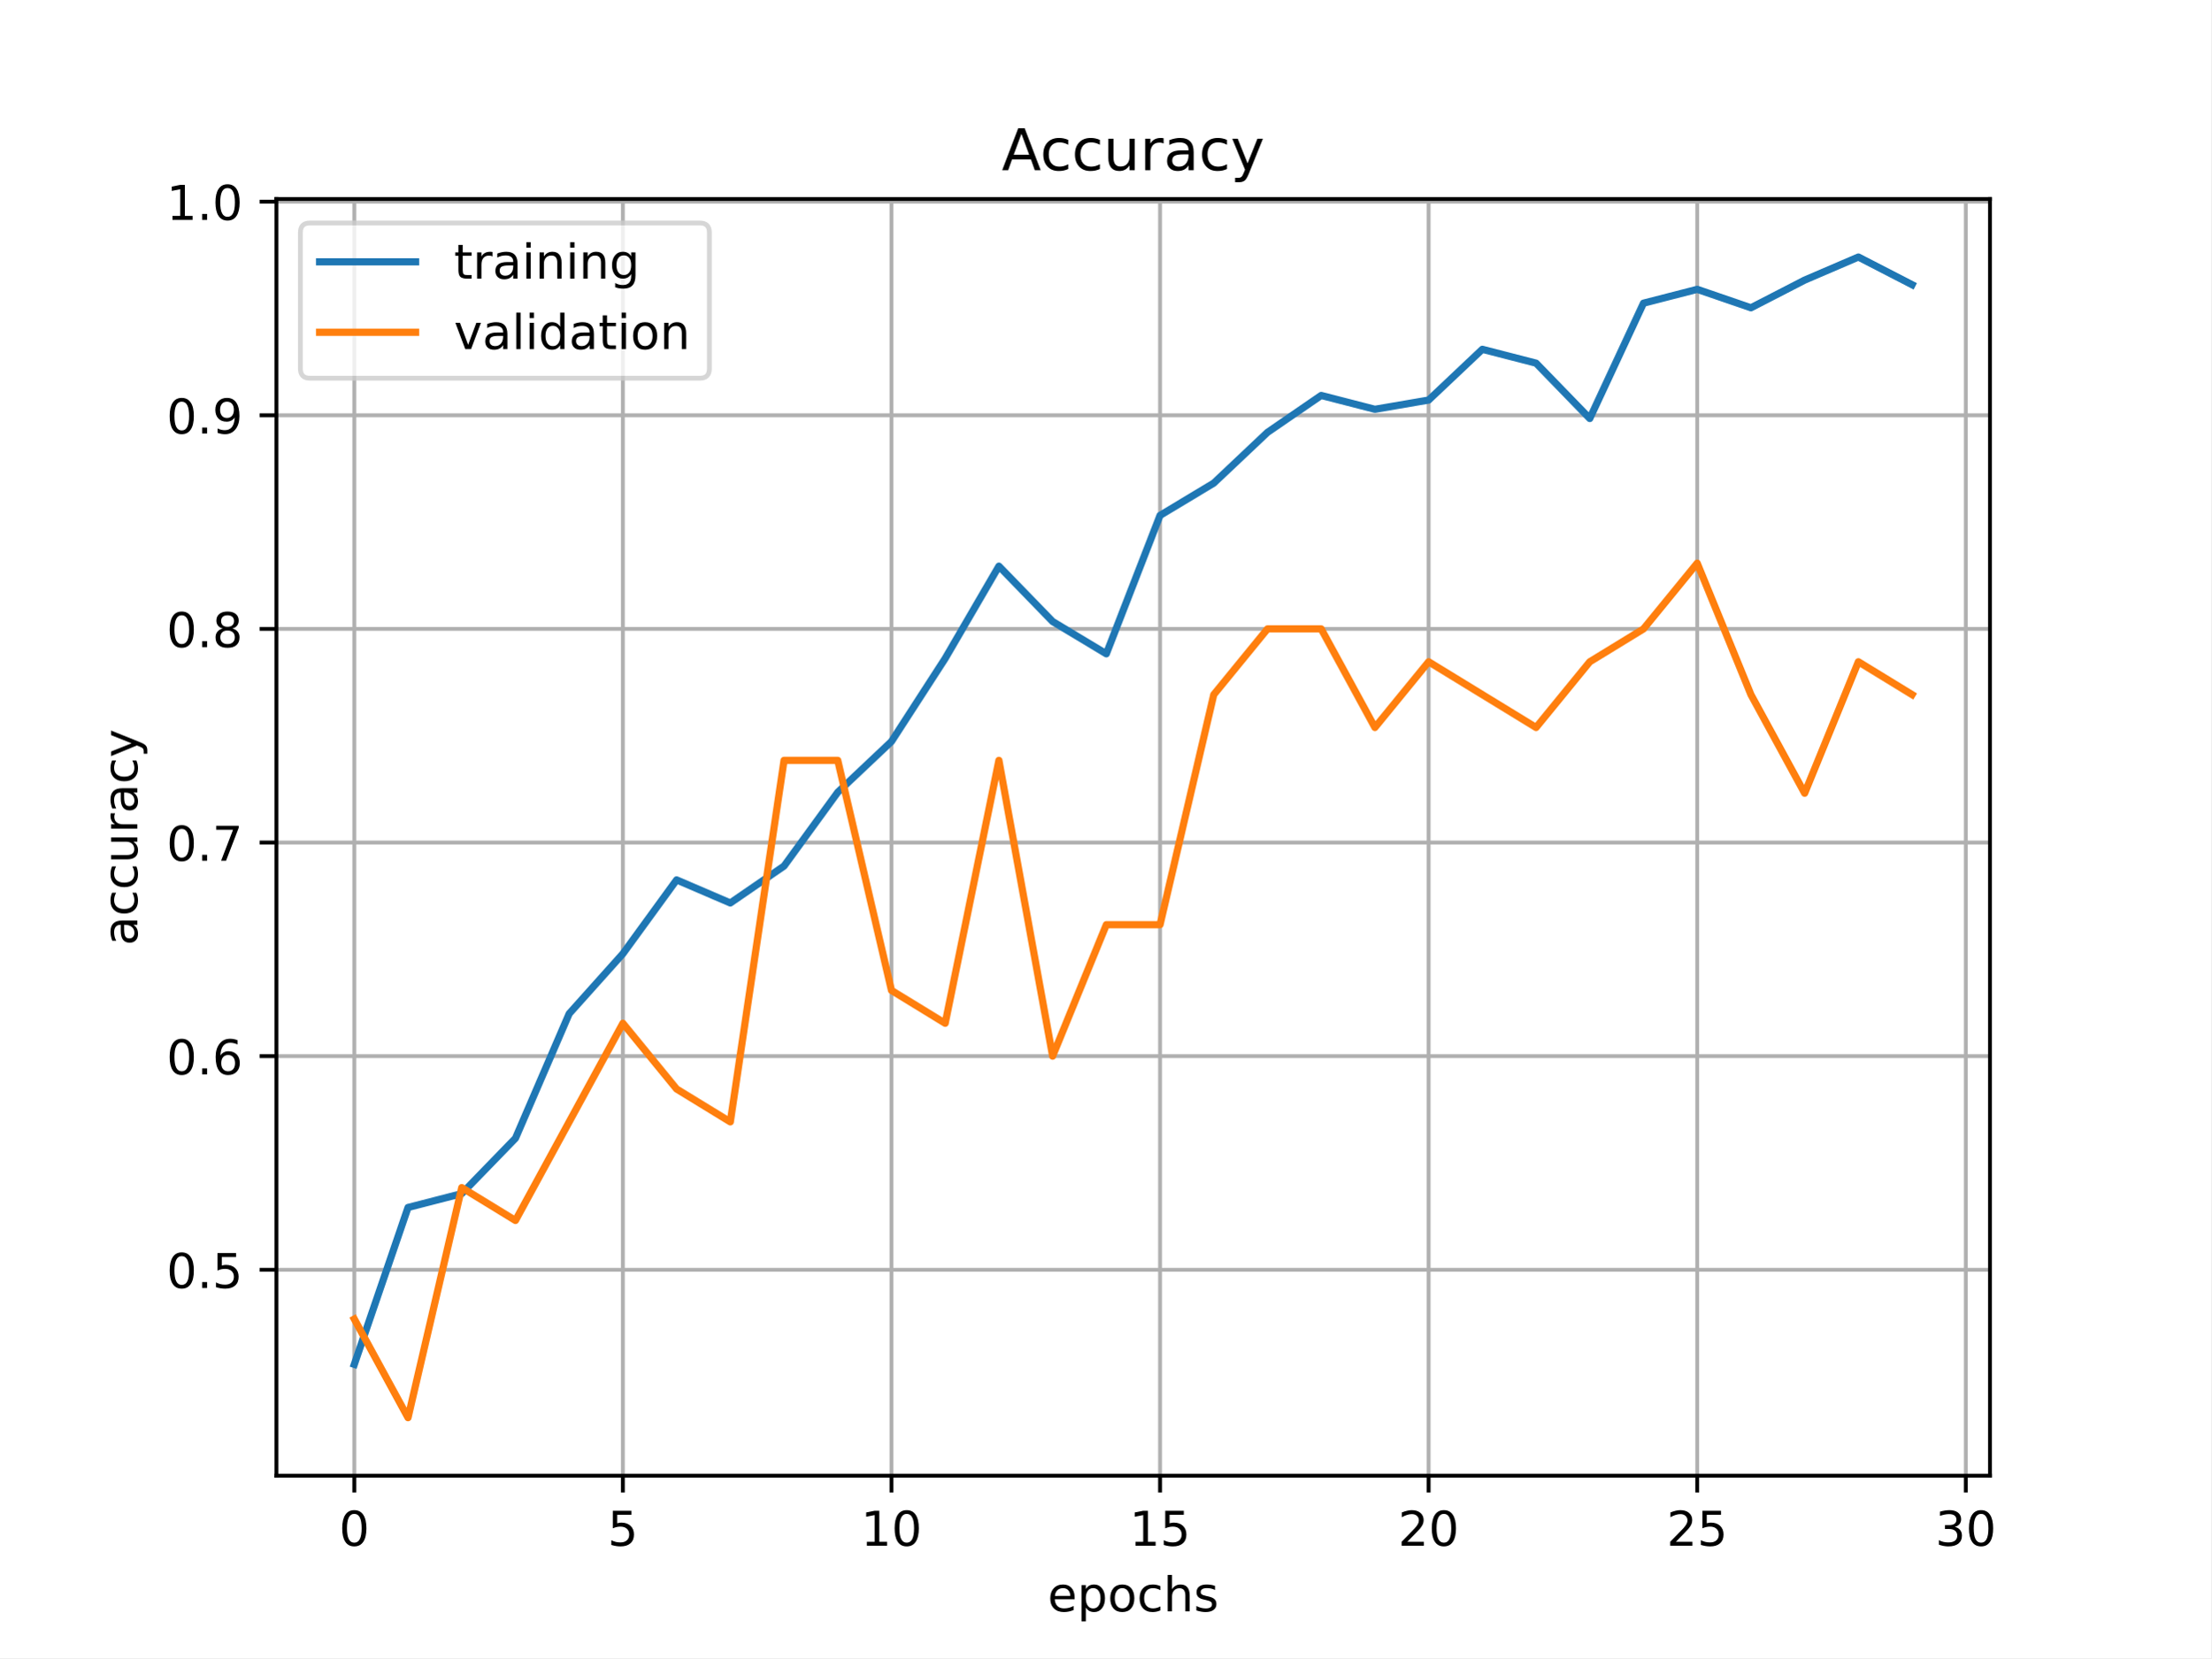
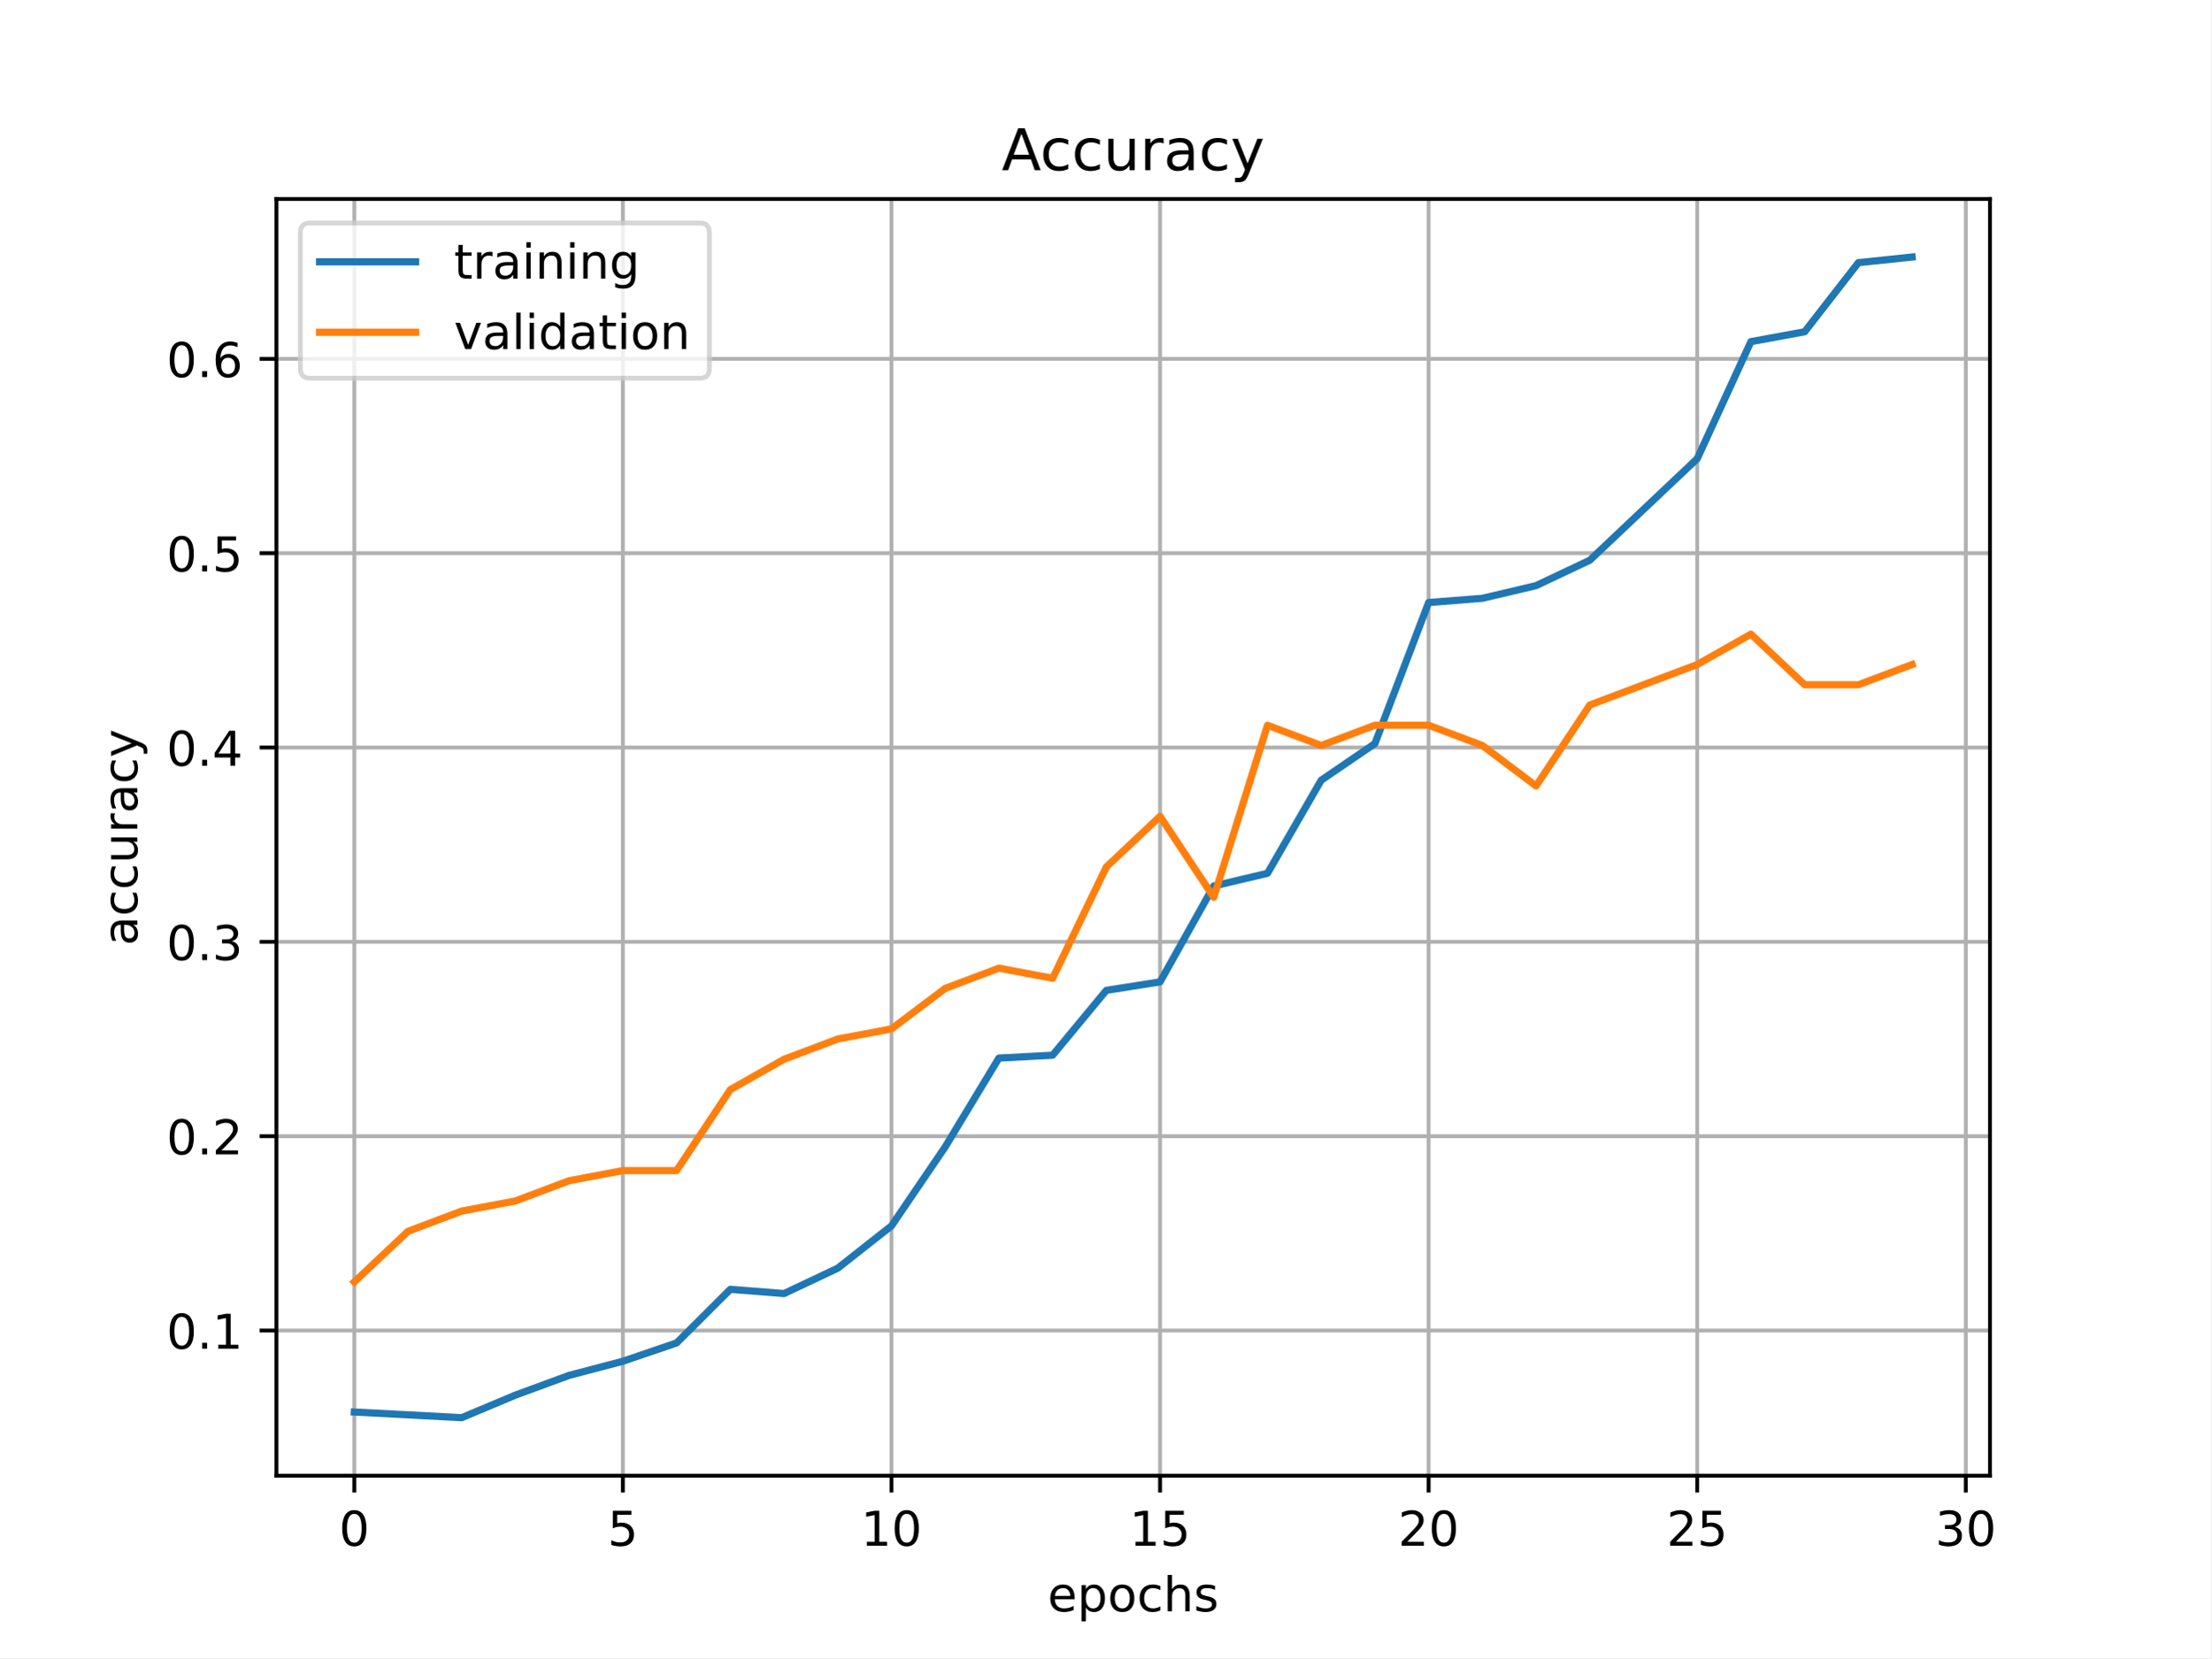
<svg xmlns="http://www.w3.org/2000/svg" xmlns:xlink="http://www.w3.org/1999/xlink" width="460.8pt" height="345.6pt" viewBox="0 0 460.8 345.6" version="1.1">
  <defs>
    <style type="text/css">*{stroke-linejoin: round; stroke-linecap: butt}</style>
  </defs>
  <g id="figure_1">
    <g id="patch_1">
      <path d="M 0 345.6  L 460.8 345.6  L 460.8 0  L 0 0  z " style="fill: #ffffff" />
    </g>
    <g id="axes_1">
      <g id="patch_2">
        <path d="M 57.6 307.584  L 414.72 307.584  L 414.72 41.472  L 57.6 41.472  z " style="fill: #ffffff" />
      </g>
      <g id="matplotlib.axis_1">
        <g id="xtick_1">
          <g id="line2d_1">
-             <path d="M 73.833 307.584  L 73.833 41.472  " clip-path="url(#pd0b5f6634d)" style="fill: none; stroke: #b0b0b0; stroke-width: 0.8; stroke-linecap: square" />
+             <path d="M 73.833 307.584  L 73.833 41.472  " clip-path="url(#p2563552017)" style="fill: none; stroke: #b0b0b0; stroke-width: 0.8; stroke-linecap: square" />
          </g>
          <g id="line2d_2">
            <defs>
-               <path id="m525568cf42" d="M 0 0  L 0 3.5  " style="stroke: #000000; stroke-width: 0.8" />
-             </defs>
-             <g>
-               <use xlink:href="#m525568cf42" x="73.833" y="307.584" style="stroke: #000000; stroke-width: 0.8" />
+               <path id="m8a989e78d5" d="M 0 0  L 0 3.5  " style="stroke: #000000; stroke-width: 0.8" />
+             </defs>
+             <g>
+               <use xlink:href="#m8a989e78d5" x="73.833" y="307.584" style="stroke: #000000; stroke-width: 0.8" />
            </g>
          </g>
          <g id="text_1">
            <g transform="translate(70.65148 322.1824) scale(0.1 -0.1)">
              <defs>
                <path id="DejaVuSans-30" d="M 2034 4250  Q 1547 4250 1301 3770  Q 1056 3291 1056 2328  Q 1056 1369 1301 889  Q 1547 409 2034 409  Q 2525 409 2770 889  Q 3016 1369 3016 2328  Q 3016 3291 2770 3770  Q 2525 4250 2034 4250  z M 2034 4750  Q 2819 4750 3233 4129  Q 3647 3509 3647 2328  Q 3647 1150 3233 529  Q 2819 -91 2034 -91  Q 1250 -91 836 529  Q 422 1150 422 2328  Q 422 3509 836 4129  Q 1250 4750 2034 4750  z " transform="scale(0.015625)" />
              </defs>
              <use xlink:href="#DejaVuSans-30" />
            </g>
          </g>
        </g>
        <g id="xtick_2">
          <g id="line2d_3">
-             <path d="M 129.808 307.584  L 129.808 41.472  " clip-path="url(#pd0b5f6634d)" style="fill: none; stroke: #b0b0b0; stroke-width: 0.8; stroke-linecap: square" />
+             <path d="M 129.808 307.584  L 129.808 41.472  " clip-path="url(#p2563552017)" style="fill: none; stroke: #b0b0b0; stroke-width: 0.8; stroke-linecap: square" />
          </g>
          <g id="line2d_4">
            <g>
-               <use xlink:href="#m525568cf42" x="129.808" y="307.584" style="stroke: #000000; stroke-width: 0.8" />
+               <use xlink:href="#m8a989e78d5" x="129.808" y="307.584" style="stroke: #000000; stroke-width: 0.8" />
            </g>
          </g>
          <g id="text_2">
            <g transform="translate(126.6264 322.1824) scale(0.1 -0.1)">
              <defs>
                <path id="DejaVuSans-35" d="M 691 4666  L 3169 4666  L 3169 4134  L 1269 4134  L 1269 2991  Q 1406 3038 1543 3061  Q 1681 3084 1819 3084  Q 2600 3084 3056 2656  Q 3513 2228 3513 1497  Q 3513 744 3044 326  Q 2575 -91 1722 -91  Q 1428 -91 1123 -41  Q 819 9 494 109  L 494 744  Q 775 591 1075 516  Q 1375 441 1709 441  Q 2250 441 2565 725  Q 2881 1009 2881 1497  Q 2881 1984 2565 2268  Q 2250 2553 1709 2553  Q 1456 2553 1204 2497  Q 953 2441 691 2322  L 691 4666  z " transform="scale(0.015625)" />
              </defs>
              <use xlink:href="#DejaVuSans-35" />
            </g>
          </g>
        </g>
        <g id="xtick_3">
          <g id="line2d_5">
-             <path d="M 185.783 307.584  L 185.783 41.472  " clip-path="url(#pd0b5f6634d)" style="fill: none; stroke: #b0b0b0; stroke-width: 0.8; stroke-linecap: square" />
+             <path d="M 185.783 307.584  L 185.783 41.472  " clip-path="url(#p2563552017)" style="fill: none; stroke: #b0b0b0; stroke-width: 0.8; stroke-linecap: square" />
          </g>
          <g id="line2d_6">
            <g>
-               <use xlink:href="#m525568cf42" x="185.783" y="307.584" style="stroke: #000000; stroke-width: 0.8" />
+               <use xlink:href="#m8a989e78d5" x="185.783" y="307.584" style="stroke: #000000; stroke-width: 0.8" />
            </g>
          </g>
          <g id="text_3">
            <g transform="translate(179.4201 322.1824) scale(0.1 -0.1)">
              <defs>
                <path id="DejaVuSans-31" d="M 794 531  L 1825 531  L 1825 4091  L 703 3866  L 703 4441  L 1819 4666  L 2450 4666  L 2450 531  L 3481 531  L 3481 0  L 794 0  L 794 531  z " transform="scale(0.015625)" />
              </defs>
              <use xlink:href="#DejaVuSans-31" />
              <use xlink:href="#DejaVuSans-30" x="63.623" />
            </g>
          </g>
        </g>
        <g id="xtick_4">
          <g id="line2d_7">
-             <path d="M 241.757 307.584  L 241.757 41.472  " clip-path="url(#pd0b5f6634d)" style="fill: none; stroke: #b0b0b0; stroke-width: 0.8; stroke-linecap: square" />
+             <path d="M 241.757 307.584  L 241.757 41.472  " clip-path="url(#p2563552017)" style="fill: none; stroke: #b0b0b0; stroke-width: 0.8; stroke-linecap: square" />
          </g>
          <g id="line2d_8">
            <g>
-               <use xlink:href="#m525568cf42" x="241.757" y="307.584" style="stroke: #000000; stroke-width: 0.8" />
+               <use xlink:href="#m8a989e78d5" x="241.757" y="307.584" style="stroke: #000000; stroke-width: 0.8" />
            </g>
          </g>
          <g id="text_4">
            <g transform="translate(235.395 322.1824) scale(0.1 -0.1)">
              <use xlink:href="#DejaVuSans-31" />
              <use xlink:href="#DejaVuSans-35" x="63.623" />
            </g>
          </g>
        </g>
        <g id="xtick_5">
          <g id="line2d_9">
-             <path d="M 297.732 307.584  L 297.732 41.472  " clip-path="url(#pd0b5f6634d)" style="fill: none; stroke: #b0b0b0; stroke-width: 0.8; stroke-linecap: square" />
+             <path d="M 297.732 307.584  L 297.732 41.472  " clip-path="url(#p2563552017)" style="fill: none; stroke: #b0b0b0; stroke-width: 0.8; stroke-linecap: square" />
          </g>
          <g id="line2d_10">
            <g>
-               <use xlink:href="#m525568cf42" x="297.732" y="307.584" style="stroke: #000000; stroke-width: 0.8" />
+               <use xlink:href="#m8a989e78d5" x="297.732" y="307.584" style="stroke: #000000; stroke-width: 0.8" />
            </g>
          </g>
          <g id="text_5">
            <g transform="translate(291.3699 322.1824) scale(0.1 -0.1)">
              <defs>
                <path id="DejaVuSans-32" d="M 1228 531  L 3431 531  L 3431 0  L 469 0  L 469 531  Q 828 903 1448 1529  Q 2069 2156 2228 2338  Q 2531 2678 2651 2914  Q 2772 3150 2772 3378  Q 2772 3750 2511 3984  Q 2250 4219 1831 4219  Q 1534 4219 1204 4116  Q 875 4013 500 3803  L 500 4441  Q 881 4594 1212 4672  Q 1544 4750 1819 4750  Q 2544 4750 2975 4387  Q 3406 4025 3406 3419  Q 3406 3131 3298 2873  Q 3191 2616 2906 2266  Q 2828 2175 2409 1742  Q 1991 1309 1228 531  z " transform="scale(0.015625)" />
              </defs>
              <use xlink:href="#DejaVuSans-32" />
              <use xlink:href="#DejaVuSans-30" x="63.623" />
            </g>
          </g>
        </g>
        <g id="xtick_6">
          <g id="line2d_11">
-             <path d="M 353.707 307.584  L 353.707 41.472  " clip-path="url(#pd0b5f6634d)" style="fill: none; stroke: #b0b0b0; stroke-width: 0.8; stroke-linecap: square" />
+             <path d="M 353.707 307.584  L 353.707 41.472  " clip-path="url(#p2563552017)" style="fill: none; stroke: #b0b0b0; stroke-width: 0.8; stroke-linecap: square" />
          </g>
          <g id="line2d_12">
            <g>
-               <use xlink:href="#m525568cf42" x="353.707" y="307.584" style="stroke: #000000; stroke-width: 0.8" />
+               <use xlink:href="#m8a989e78d5" x="353.707" y="307.584" style="stroke: #000000; stroke-width: 0.8" />
            </g>
          </g>
          <g id="text_6">
            <g transform="translate(347.3448 322.1824) scale(0.1 -0.1)">
              <use xlink:href="#DejaVuSans-32" />
              <use xlink:href="#DejaVuSans-35" x="63.623" />
            </g>
          </g>
        </g>
        <g id="xtick_7">
          <g id="line2d_13">
-             <path d="M 409.682 307.584  L 409.682 41.472  " clip-path="url(#pd0b5f6634d)" style="fill: none; stroke: #b0b0b0; stroke-width: 0.8; stroke-linecap: square" />
+             <path d="M 409.682 307.584  L 409.682 41.472  " clip-path="url(#p2563552017)" style="fill: none; stroke: #b0b0b0; stroke-width: 0.8; stroke-linecap: square" />
          </g>
          <g id="line2d_14">
            <g>
-               <use xlink:href="#m525568cf42" x="409.682" y="307.584" style="stroke: #000000; stroke-width: 0.8" />
+               <use xlink:href="#m8a989e78d5" x="409.682" y="307.584" style="stroke: #000000; stroke-width: 0.8" />
            </g>
          </g>
          <g id="text_7">
            <g transform="translate(403.3198 322.1824) scale(0.1 -0.1)">
              <defs>
                <path id="DejaVuSans-33" d="M 2597 2516  Q 3050 2419 3304 2112  Q 3559 1806 3559 1356  Q 3559 666 3084 287  Q 2609 -91 1734 -91  Q 1441 -91 1130 -33  Q 819 25 488 141  L 488 750  Q 750 597 1062 519  Q 1375 441 1716 441  Q 2309 441 2620 675  Q 2931 909 2931 1356  Q 2931 1769 2642 2001  Q 2353 2234 1838 2234  L 1294 2234  L 1294 2753  L 1863 2753  Q 2328 2753 2575 2939  Q 2822 3125 2822 3475  Q 2822 3834 2567 4026  Q 2313 4219 1838 4219  Q 1578 4219 1281 4162  Q 984 4106 628 3988  L 628 4550  Q 988 4650 1302 4700  Q 1616 4750 1894 4750  Q 2613 4750 3031 4423  Q 3450 4097 3450 3541  Q 3450 3153 3228 2886  Q 3006 2619 2597 2516  z " transform="scale(0.015625)" />
              </defs>
              <use xlink:href="#DejaVuSans-33" />
              <use xlink:href="#DejaVuSans-30" x="63.623" />
            </g>
          </g>
        </g>
        <g id="text_8">
          <g transform="translate(218.3272 335.8606) scale(0.1 -0.1)">
            <defs>
              <path id="DejaVuSans-65" d="M 3597 1894  L 3597 1613  L 953 1613  Q 991 1019 1311 708  Q 1631 397 2203 397  Q 2534 397 2845 478  Q 3156 559 3463 722  L 3463 178  Q 3153 47 2828 -22  Q 2503 -91 2169 -91  Q 1331 -91 842 396  Q 353 884 353 1716  Q 353 2575 817 3079  Q 1281 3584 2069 3584  Q 2775 3584 3186 3129  Q 3597 2675 3597 1894  z M 3022 2063  Q 3016 2534 2758 2815  Q 2500 3097 2075 3097  Q 1594 3097 1305 2825  Q 1016 2553 972 2059  L 3022 2063  z " transform="scale(0.015625)" />
              <path id="DejaVuSans-70" d="M 1159 525  L 1159 -1331  L 581 -1331  L 581 3500  L 1159 3500  L 1159 2969  Q 1341 3281 1617 3432  Q 1894 3584 2278 3584  Q 2916 3584 3314 3078  Q 3713 2572 3713 1747  Q 3713 922 3314 415  Q 2916 -91 2278 -91  Q 1894 -91 1617 61  Q 1341 213 1159 525  z M 3116 1747  Q 3116 2381 2855 2742  Q 2594 3103 2138 3103  Q 1681 3103 1420 2742  Q 1159 2381 1159 1747  Q 1159 1113 1420 752  Q 1681 391 2138 391  Q 2594 391 2855 752  Q 3116 1113 3116 1747  z " transform="scale(0.015625)" />
              <path id="DejaVuSans-6f" d="M 1959 3097  Q 1497 3097 1228 2736  Q 959 2375 959 1747  Q 959 1119 1226 758  Q 1494 397 1959 397  Q 2419 397 2687 759  Q 2956 1122 2956 1747  Q 2956 2369 2687 2733  Q 2419 3097 1959 3097  z M 1959 3584  Q 2709 3584 3137 3096  Q 3566 2609 3566 1747  Q 3566 888 3137 398  Q 2709 -91 1959 -91  Q 1206 -91 779 398  Q 353 888 353 1747  Q 353 2609 779 3096  Q 1206 3584 1959 3584  z " transform="scale(0.015625)" />
              <path id="DejaVuSans-63" d="M 3122 3366  L 3122 2828  Q 2878 2963 2633 3030  Q 2388 3097 2138 3097  Q 1578 3097 1268 2742  Q 959 2388 959 1747  Q 959 1106 1268 751  Q 1578 397 2138 397  Q 2388 397 2633 464  Q 2878 531 3122 666  L 3122 134  Q 2881 22 2623 -34  Q 2366 -91 2075 -91  Q 1284 -91 818 406  Q 353 903 353 1747  Q 353 2603 823 3093  Q 1294 3584 2113 3584  Q 2378 3584 2631 3529  Q 2884 3475 3122 3366  z " transform="scale(0.015625)" />
              <path id="DejaVuSans-68" d="M 3513 2113  L 3513 0  L 2938 0  L 2938 2094  Q 2938 2591 2744 2837  Q 2550 3084 2163 3084  Q 1697 3084 1428 2787  Q 1159 2491 1159 1978  L 1159 0  L 581 0  L 581 4863  L 1159 4863  L 1159 2956  Q 1366 3272 1645 3428  Q 1925 3584 2291 3584  Q 2894 3584 3203 3211  Q 3513 2838 3513 2113  z " transform="scale(0.015625)" />
              <path id="DejaVuSans-73" d="M 2834 3397  L 2834 2853  Q 2591 2978 2328 3040  Q 2066 3103 1784 3103  Q 1356 3103 1142 2972  Q 928 2841 928 2578  Q 928 2378 1081 2264  Q 1234 2150 1697 2047  L 1894 2003  Q 2506 1872 2764 1633  Q 3022 1394 3022 966  Q 3022 478 2636 193  Q 2250 -91 1575 -91  Q 1294 -91 989 -36  Q 684 19 347 128  L 347 722  Q 666 556 975 473  Q 1284 391 1588 391  Q 1994 391 2212 530  Q 2431 669 2431 922  Q 2431 1156 2273 1281  Q 2116 1406 1581 1522  L 1381 1569  Q 847 1681 609 1914  Q 372 2147 372 2553  Q 372 3047 722 3315  Q 1072 3584 1716 3584  Q 2034 3584 2315 3537  Q 2597 3491 2834 3397  z " transform="scale(0.015625)" />
            </defs>
            <use xlink:href="#DejaVuSans-65" />
            <use xlink:href="#DejaVuSans-70" x="61.523" />
            <use xlink:href="#DejaVuSans-6f" x="125" />
            <use xlink:href="#DejaVuSans-63" x="186.182" />
            <use xlink:href="#DejaVuSans-68" x="241.162" />
            <use xlink:href="#DejaVuSans-73" x="304.541" />
          </g>
        </g>
      </g>
      <g id="matplotlib.axis_2">
        <g id="ytick_1">
          <g id="line2d_15">
-             <path d="M 57.6 264.662  L 414.72 264.662  " clip-path="url(#pd0b5f6634d)" style="fill: none; stroke: #b0b0b0; stroke-width: 0.8; stroke-linecap: square" />
+             <path d="M 57.6 277.322  L 414.72 277.322  " clip-path="url(#p2563552017)" style="fill: none; stroke: #b0b0b0; stroke-width: 0.8; stroke-linecap: square" />
          </g>
          <g id="line2d_16">
            <defs>
-               <path id="m977769103f" d="M 0 0  L -3.5 0  " style="stroke: #000000; stroke-width: 0.8" />
-             </defs>
-             <g>
-               <use xlink:href="#m977769103f" x="57.6" y="264.662" style="stroke: #000000; stroke-width: 0.8" />
+               <path id="m96f96cb4b4" d="M 0 0  L -3.5 0  " style="stroke: #000000; stroke-width: 0.8" />
+             </defs>
+             <g>
+               <use xlink:href="#m96f96cb4b4" x="57.6" y="277.322" style="stroke: #000000; stroke-width: 0.8" />
            </g>
          </g>
          <g id="text_9">
-             <g transform="translate(34.69687 268.461) scale(0.1 -0.1)">
+             <g transform="translate(34.69687 281.1212) scale(0.1 -0.1)">
              <defs>
                <path id="DejaVuSans-2e" d="M 684 794  L 1344 794  L 1344 0  L 684 0  L 684 794  z " transform="scale(0.015625)" />
              </defs>
              <use xlink:href="#DejaVuSans-30" />
              <use xlink:href="#DejaVuSans-2e" x="63.623" />
-               <use xlink:href="#DejaVuSans-35" x="95.41" />
+               <use xlink:href="#DejaVuSans-31" x="95.41" />
            </g>
          </g>
        </g>
        <g id="ytick_2">
          <g id="line2d_17">
-             <path d="M 57.6 220.135  L 414.72 220.135  " clip-path="url(#pd0b5f6634d)" style="fill: none; stroke: #b0b0b0; stroke-width: 0.8; stroke-linecap: square" />
+             <path d="M 57.6 236.816  L 414.72 236.816  " clip-path="url(#p2563552017)" style="fill: none; stroke: #b0b0b0; stroke-width: 0.8; stroke-linecap: square" />
          </g>
          <g id="line2d_18">
            <g>
-               <use xlink:href="#m977769103f" x="57.6" y="220.135" style="stroke: #000000; stroke-width: 0.8" />
+               <use xlink:href="#m96f96cb4b4" x="57.6" y="236.816" style="stroke: #000000; stroke-width: 0.8" />
            </g>
          </g>
          <g id="text_10">
-             <g transform="translate(34.69687 223.9341) scale(0.1 -0.1)">
-               <defs>
-                 <path id="DejaVuSans-36" d="M 2113 2584  Q 1688 2584 1439 2293  Q 1191 2003 1191 1497  Q 1191 994 1439 701  Q 1688 409 2113 409  Q 2538 409 2786 701  Q 3034 994 3034 1497  Q 3034 2003 2786 2293  Q 2538 2584 2113 2584  z M 3366 4563  L 3366 3988  Q 3128 4100 2886 4159  Q 2644 4219 2406 4219  Q 1781 4219 1451 3797  Q 1122 3375 1075 2522  Q 1259 2794 1537 2939  Q 1816 3084 2150 3084  Q 2853 3084 3261 2657  Q 3669 2231 3669 1497  Q 3669 778 3244 343  Q 2819 -91 2113 -91  Q 1303 -91 875 529  Q 447 1150 447 2328  Q 447 3434 972 4092  Q 1497 4750 2381 4750  Q 2619 4750 2861 4703  Q 3103 4656 3366 4563  z " transform="scale(0.015625)" />
-               </defs>
-               <use xlink:href="#DejaVuSans-30" />
-               <use xlink:href="#DejaVuSans-2e" x="63.623" />
-               <use xlink:href="#DejaVuSans-36" x="95.41" />
+             <g transform="translate(34.69687 240.615) scale(0.1 -0.1)">
+               <use xlink:href="#DejaVuSans-30" />
+               <use xlink:href="#DejaVuSans-2e" x="63.623" />
+               <use xlink:href="#DejaVuSans-32" x="95.41" />
            </g>
          </g>
        </g>
        <g id="ytick_3">
          <g id="line2d_19">
-             <path d="M 57.6 175.608  L 414.72 175.608  " clip-path="url(#pd0b5f6634d)" style="fill: none; stroke: #b0b0b0; stroke-width: 0.8; stroke-linecap: square" />
+             <path d="M 57.6 196.31  L 414.72 196.31  " clip-path="url(#p2563552017)" style="fill: none; stroke: #b0b0b0; stroke-width: 0.8; stroke-linecap: square" />
          </g>
          <g id="line2d_20">
            <g>
-               <use xlink:href="#m977769103f" x="57.6" y="175.608" style="stroke: #000000; stroke-width: 0.8" />
+               <use xlink:href="#m96f96cb4b4" x="57.6" y="196.31" style="stroke: #000000; stroke-width: 0.8" />
            </g>
          </g>
          <g id="text_11">
-             <g transform="translate(34.69687 179.4073) scale(0.1 -0.1)">
-               <defs>
-                 <path id="DejaVuSans-37" d="M 525 4666  L 3525 4666  L 3525 4397  L 1831 0  L 1172 0  L 2766 4134  L 525 4134  L 525 4666  z " transform="scale(0.015625)" />
-               </defs>
-               <use xlink:href="#DejaVuSans-30" />
-               <use xlink:href="#DejaVuSans-2e" x="63.623" />
-               <use xlink:href="#DejaVuSans-37" x="95.41" />
+             <g transform="translate(34.69687 200.1088) scale(0.1 -0.1)">
+               <use xlink:href="#DejaVuSans-30" />
+               <use xlink:href="#DejaVuSans-2e" x="63.623" />
+               <use xlink:href="#DejaVuSans-33" x="95.41" />
            </g>
          </g>
        </g>
        <g id="ytick_4">
          <g id="line2d_21">
-             <path d="M 57.6 131.081  L 414.72 131.081  " clip-path="url(#pd0b5f6634d)" style="fill: none; stroke: #b0b0b0; stroke-width: 0.8; stroke-linecap: square" />
+             <path d="M 57.6 155.803  L 414.72 155.803  " clip-path="url(#p2563552017)" style="fill: none; stroke: #b0b0b0; stroke-width: 0.8; stroke-linecap: square" />
          </g>
          <g id="line2d_22">
            <g>
-               <use xlink:href="#m977769103f" x="57.6" y="131.081" style="stroke: #000000; stroke-width: 0.8" />
+               <use xlink:href="#m96f96cb4b4" x="57.6" y="155.803" style="stroke: #000000; stroke-width: 0.8" />
            </g>
          </g>
          <g id="text_12">
-             <g transform="translate(34.69687 134.8804) scale(0.1 -0.1)">
-               <defs>
-                 <path id="DejaVuSans-38" d="M 2034 2216  Q 1584 2216 1326 1975  Q 1069 1734 1069 1313  Q 1069 891 1326 650  Q 1584 409 2034 409  Q 2484 409 2743 651  Q 3003 894 3003 1313  Q 3003 1734 2745 1975  Q 2488 2216 2034 2216  z M 1403 2484  Q 997 2584 770 2862  Q 544 3141 544 3541  Q 544 4100 942 4425  Q 1341 4750 2034 4750  Q 2731 4750 3128 4425  Q 3525 4100 3525 3541  Q 3525 3141 3298 2862  Q 3072 2584 2669 2484  Q 3125 2378 3379 2068  Q 3634 1759 3634 1313  Q 3634 634 3220 271  Q 2806 -91 2034 -91  Q 1263 -91 848 271  Q 434 634 434 1313  Q 434 1759 690 2068  Q 947 2378 1403 2484  z M 1172 3481  Q 1172 3119 1398 2916  Q 1625 2713 2034 2713  Q 2441 2713 2670 2916  Q 2900 3119 2900 3481  Q 2900 3844 2670 4047  Q 2441 4250 2034 4250  Q 1625 4250 1398 4047  Q 1172 3844 1172 3481  z " transform="scale(0.015625)" />
-               </defs>
-               <use xlink:href="#DejaVuSans-30" />
-               <use xlink:href="#DejaVuSans-2e" x="63.623" />
-               <use xlink:href="#DejaVuSans-38" x="95.41" />
+             <g transform="translate(34.69687 159.6027) scale(0.1 -0.1)">
+               <defs>
+                 <path id="DejaVuSans-34" d="M 2419 4116  L 825 1625  L 2419 1625  L 2419 4116  z M 2253 4666  L 3047 4666  L 3047 1625  L 3713 1625  L 3713 1100  L 3047 1100  L 3047 0  L 2419 0  L 2419 1100  L 313 1100  L 313 1709  L 2253 4666  z " transform="scale(0.015625)" />
+               </defs>
+               <use xlink:href="#DejaVuSans-30" />
+               <use xlink:href="#DejaVuSans-2e" x="63.623" />
+               <use xlink:href="#DejaVuSans-34" x="95.41" />
            </g>
          </g>
        </g>
        <g id="ytick_5">
          <g id="line2d_23">
-             <path d="M 57.6 86.554  L 414.72 86.554  " clip-path="url(#pd0b5f6634d)" style="fill: none; stroke: #b0b0b0; stroke-width: 0.8; stroke-linecap: square" />
+             <path d="M 57.6 115.297  L 414.72 115.297  " clip-path="url(#p2563552017)" style="fill: none; stroke: #b0b0b0; stroke-width: 0.8; stroke-linecap: square" />
          </g>
          <g id="line2d_24">
            <g>
-               <use xlink:href="#m977769103f" x="57.6" y="86.554" style="stroke: #000000; stroke-width: 0.8" />
+               <use xlink:href="#m96f96cb4b4" x="57.6" y="115.297" style="stroke: #000000; stroke-width: 0.8" />
            </g>
          </g>
          <g id="text_13">
-             <g transform="translate(34.69687 90.35361) scale(0.1 -0.1)">
-               <defs>
-                 <path id="DejaVuSans-39" d="M 703 97  L 703 672  Q 941 559 1184 500  Q 1428 441 1663 441  Q 2288 441 2617 861  Q 2947 1281 2994 2138  Q 2813 1869 2534 1725  Q 2256 1581 1919 1581  Q 1219 1581 811 2004  Q 403 2428 403 3163  Q 403 3881 828 4315  Q 1253 4750 1959 4750  Q 2769 4750 3195 4129  Q 3622 3509 3622 2328  Q 3622 1225 3098 567  Q 2575 -91 1691 -91  Q 1453 -91 1209 -44  Q 966 3 703 97  z M 1959 2075  Q 2384 2075 2632 2365  Q 2881 2656 2881 3163  Q 2881 3666 2632 3958  Q 2384 4250 1959 4250  Q 1534 4250 1286 3958  Q 1038 3666 1038 3163  Q 1038 2656 1286 2365  Q 1534 2075 1959 2075  z " transform="scale(0.015625)" />
-               </defs>
-               <use xlink:href="#DejaVuSans-30" />
-               <use xlink:href="#DejaVuSans-2e" x="63.623" />
-               <use xlink:href="#DejaVuSans-39" x="95.41" />
+             <g transform="translate(34.69687 119.0965) scale(0.1 -0.1)">
+               <use xlink:href="#DejaVuSans-30" />
+               <use xlink:href="#DejaVuSans-2e" x="63.623" />
+               <use xlink:href="#DejaVuSans-35" x="95.41" />
            </g>
          </g>
        </g>
        <g id="ytick_6">
          <g id="line2d_25">
-             <path d="M 57.6 42.028  L 414.72 42.028  " clip-path="url(#pd0b5f6634d)" style="fill: none; stroke: #b0b0b0; stroke-width: 0.8; stroke-linecap: square" />
+             <path d="M 57.6 74.791  L 414.72 74.791  " clip-path="url(#p2563552017)" style="fill: none; stroke: #b0b0b0; stroke-width: 0.8; stroke-linecap: square" />
          </g>
          <g id="line2d_26">
            <g>
-               <use xlink:href="#m977769103f" x="57.6" y="42.028" style="stroke: #000000; stroke-width: 0.8" />
+               <use xlink:href="#m96f96cb4b4" x="57.6" y="74.791" style="stroke: #000000; stroke-width: 0.8" />
            </g>
          </g>
          <g id="text_14">
-             <g transform="translate(34.69687 45.82678) scale(0.1 -0.1)">
-               <use xlink:href="#DejaVuSans-31" />
-               <use xlink:href="#DejaVuSans-2e" x="63.623" />
-               <use xlink:href="#DejaVuSans-30" x="95.41" />
+             <g transform="translate(34.69687 78.59033) scale(0.1 -0.1)">
+               <defs>
+                 <path id="DejaVuSans-36" d="M 2113 2584  Q 1688 2584 1439 2293  Q 1191 2003 1191 1497  Q 1191 994 1439 701  Q 1688 409 2113 409  Q 2538 409 2786 701  Q 3034 994 3034 1497  Q 3034 2003 2786 2293  Q 2538 2584 2113 2584  z M 3366 4563  L 3366 3988  Q 3128 4100 2886 4159  Q 2644 4219 2406 4219  Q 1781 4219 1451 3797  Q 1122 3375 1075 2522  Q 1259 2794 1537 2939  Q 1816 3084 2150 3084  Q 2853 3084 3261 2657  Q 3669 2231 3669 1497  Q 3669 778 3244 343  Q 2819 -91 2113 -91  Q 1303 -91 875 529  Q 447 1150 447 2328  Q 447 3434 972 4092  Q 1497 4750 2381 4750  Q 2619 4750 2861 4703  Q 3103 4656 3366 4563  z " transform="scale(0.015625)" />
+               </defs>
+               <use xlink:href="#DejaVuSans-30" />
+               <use xlink:href="#DejaVuSans-2e" x="63.623" />
+               <use xlink:href="#DejaVuSans-36" x="95.41" />
            </g>
          </g>
        </g>
        <g id="text_15">
          <g transform="translate(28.61719 197.0874) rotate(-90) scale(0.1 -0.1)">
            <defs>
              <path id="DejaVuSans-61" d="M 2194 1759  Q 1497 1759 1228 1600  Q 959 1441 959 1056  Q 959 750 1161 570  Q 1363 391 1709 391  Q 2188 391 2477 730  Q 2766 1069 2766 1631  L 2766 1759  L 2194 1759  z M 3341 1997  L 3341 0  L 2766 0  L 2766 531  Q 2569 213 2275 61  Q 1981 -91 1556 -91  Q 1019 -91 701 211  Q 384 513 384 1019  Q 384 1609 779 1909  Q 1175 2209 1959 2209  L 2766 2209  L 2766 2266  Q 2766 2663 2505 2880  Q 2244 3097 1772 3097  Q 1472 3097 1187 3025  Q 903 2953 641 2809  L 641 3341  Q 956 3463 1253 3523  Q 1550 3584 1831 3584  Q 2591 3584 2966 3190  Q 3341 2797 3341 1997  z " transform="scale(0.015625)" />
              <path id="DejaVuSans-75" d="M 544 1381  L 544 3500  L 1119 3500  L 1119 1403  Q 1119 906 1312 657  Q 1506 409 1894 409  Q 2359 409 2629 706  Q 2900 1003 2900 1516  L 2900 3500  L 3475 3500  L 3475 0  L 2900 0  L 2900 538  Q 2691 219 2414 64  Q 2138 -91 1772 -91  Q 1169 -91 856 284  Q 544 659 544 1381  z M 1991 3584  L 1991 3584  z " transform="scale(0.015625)" />
              <path id="DejaVuSans-72" d="M 2631 2963  Q 2534 3019 2420 3045  Q 2306 3072 2169 3072  Q 1681 3072 1420 2755  Q 1159 2438 1159 1844  L 1159 0  L 581 0  L 581 3500  L 1159 3500  L 1159 2956  Q 1341 3275 1631 3429  Q 1922 3584 2338 3584  Q 2397 3584 2469 3576  Q 2541 3569 2628 3553  L 2631 2963  z " transform="scale(0.015625)" />
              <path id="DejaVuSans-79" d="M 2059 -325  Q 1816 -950 1584 -1140  Q 1353 -1331 966 -1331  L 506 -1331  L 506 -850  L 844 -850  Q 1081 -850 1212 -737  Q 1344 -625 1503 -206  L 1606 56  L 191 3500  L 800 3500  L 1894 763  L 2988 3500  L 3597 3500  L 2059 -325  z " transform="scale(0.015625)" />
            </defs>
            <use xlink:href="#DejaVuSans-61" />
            <use xlink:href="#DejaVuSans-63" x="61.279" />
            <use xlink:href="#DejaVuSans-63" x="116.26" />
            <use xlink:href="#DejaVuSans-75" x="171.24" />
            <use xlink:href="#DejaVuSans-72" x="234.619" />
            <use xlink:href="#DejaVuSans-61" x="275.732" />
            <use xlink:href="#DejaVuSans-63" x="337.012" />
            <use xlink:href="#DejaVuSans-79" x="391.992" />
          </g>
        </g>
      </g>
      <g id="line2d_27">
-         <path d="M 73.833 284.377  L 85.028 251.679  L 96.223 248.794  L 107.418 237.253  L 118.613 211.287  L 129.808 198.785  L 141.003 183.398  L 152.198 188.206  L 163.393 180.513  L 174.588 165.126  L 185.783 154.547  L 196.978 137.236  L 208.173 118.002  L 219.368 129.543  L 230.563 136.274  L 241.757 107.423  L 252.952 100.691  L 264.147 90.113  L 275.342 82.419  L 286.537 85.304  L 297.732 83.381  L 308.927 72.802  L 320.122 75.687  L 331.317 87.228  L 342.512 63.185  L 353.707 60.3  L 364.902 64.147  L 376.097 58.377  L 387.292 53.568  L 398.487 59.338  " clip-path="url(#pd0b5f6634d)" style="fill: none; stroke: #1f77b4; stroke-width: 1.5; stroke-linecap: square" />
+         <path d="M 73.833 294.312  L 85.028 294.9  L 96.223 295.488  L 107.418 290.785  L 118.613 286.67  L 129.808 283.73  L 141.003 279.909  L 152.198 268.739  L 163.393 269.62  L 174.588 264.329  L 185.783 255.511  L 196.978 239.05  L 208.173 220.531  L 219.368 219.943  L 230.563 206.421  L 241.757 204.658  L 252.952 184.669  L 264.147 182.024  L 275.342 162.623  L 286.537 154.98  L 297.732 125.585  L 308.927 124.704  L 320.122 122.058  L 331.317 116.767  L 342.512 106.185  L 353.707 95.603  L 364.902 71.205  L 376.097 69.147  L 387.292 54.744  L 398.487 53.568  " clip-path="url(#p2563552017)" style="fill: none; stroke: #1f77b4; stroke-width: 1.5; stroke-linecap: square" />
      </g>
      <g id="line2d_28">
-         <path d="M 73.833 274.937  L 85.028 295.488  L 96.223 247.536  L 107.418 254.386  L 118.613 233.835  L 129.808 213.285  L 141.003 226.985  L 152.198 233.835  L 163.393 158.482  L 174.588 158.482  L 185.783 206.434  L 196.978 213.285  L 208.173 158.482  L 219.368 220.135  L 230.563 192.734  L 241.757 192.734  L 252.952 144.782  L 264.147 131.081  L 275.342 131.081  L 286.537 151.632  L 297.732 137.932  L 308.927 144.782  L 320.122 151.632  L 331.317 137.932  L 342.512 131.081  L 353.707 117.381  L 364.902 144.782  L 376.097 165.333  L 387.292 137.932  L 398.487 144.782  " clip-path="url(#pd0b5f6634d)" style="fill: none; stroke: #ff7f0e; stroke-width: 1.5; stroke-linecap: square" />
+         <path d="M 73.833 267.195  L 85.028 256.647  L 96.223 252.428  L 107.418 250.318  L 118.613 246.098  L 129.808 243.989  L 141.003 243.989  L 152.198 227.111  L 163.393 220.782  L 174.588 216.563  L 185.783 214.453  L 196.978 206.014  L 208.173 201.795  L 219.368 203.905  L 230.563 180.698  L 241.757 170.149  L 252.952 187.027  L 264.147 151.162  L 275.342 155.382  L 286.537 151.162  L 297.732 151.162  L 308.927 155.382  L 320.122 163.82  L 331.317 146.943  L 342.512 142.723  L 353.707 138.504  L 364.902 132.175  L 376.097 142.723  L 387.292 142.723  L 398.487 138.504  " clip-path="url(#p2563552017)" style="fill: none; stroke: #ff7f0e; stroke-width: 1.5; stroke-linecap: square" />
      </g>
      <g id="patch_3">
        <path d="M 57.6 307.584  L 57.6 41.472  " style="fill: none; stroke: #000000; stroke-width: 0.8; stroke-linejoin: miter; stroke-linecap: square" />
      </g>
      <g id="patch_4">
        <path d="M 414.72 307.584  L 414.72 41.472  " style="fill: none; stroke: #000000; stroke-width: 0.8; stroke-linejoin: miter; stroke-linecap: square" />
      </g>
      <g id="patch_5">
        <path d="M 57.6 307.584  L 414.72 307.584  " style="fill: none; stroke: #000000; stroke-width: 0.8; stroke-linejoin: miter; stroke-linecap: square" />
      </g>
      <g id="patch_6">
        <path d="M 57.6 41.472  L 414.72 41.472  " style="fill: none; stroke: #000000; stroke-width: 0.8; stroke-linejoin: miter; stroke-linecap: square" />
      </g>
      <g id="text_16">
        <g transform="translate(208.7663 35.472) scale(0.12 -0.12)">
          <defs>
            <path id="DejaVuSans-41" d="M 2188 4044  L 1331 1722  L 3047 1722  L 2188 4044  z M 1831 4666  L 2547 4666  L 4325 0  L 3669 0  L 3244 1197  L 1141 1197  L 716 0  L 50 0  L 1831 4666  z " transform="scale(0.015625)" />
          </defs>
          <use xlink:href="#DejaVuSans-41" />
          <use xlink:href="#DejaVuSans-63" x="66.658" />
          <use xlink:href="#DejaVuSans-63" x="121.639" />
          <use xlink:href="#DejaVuSans-75" x="176.619" />
          <use xlink:href="#DejaVuSans-72" x="239.998" />
          <use xlink:href="#DejaVuSans-61" x="281.111" />
          <use xlink:href="#DejaVuSans-63" x="342.391" />
          <use xlink:href="#DejaVuSans-79" x="397.371" />
        </g>
      </g>
      <g id="legend_1">
        <g id="patch_7">
          <path d="M 64.6 78.828  L 145.834 78.828  Q 147.834 78.828 147.834 76.828  L 147.834 48.472  Q 147.834 46.472 145.834 46.472  L 64.6 46.472  Q 62.6 46.472 62.6 48.472  L 62.6 76.828  Q 62.6 78.828 64.6 78.828  z " style="fill: #ffffff; opacity: 0.8; stroke: #cccccc; stroke-linejoin: miter" />
        </g>
        <g id="line2d_29">
          <path d="M 66.6 54.57  L 76.6 54.57  L 86.6 54.57  " style="fill: none; stroke: #1f77b4; stroke-width: 1.5; stroke-linecap: square" />
        </g>
        <g id="text_17">
          <g transform="translate(94.6 58.07044) scale(0.1 -0.1)">
            <defs>
              <path id="DejaVuSans-74" d="M 1172 4494  L 1172 3500  L 2356 3500  L 2356 3053  L 1172 3053  L 1172 1153  Q 1172 725 1289 603  Q 1406 481 1766 481  L 2356 481  L 2356 0  L 1766 0  Q 1100 0 847 248  Q 594 497 594 1153  L 594 3053  L 172 3053  L 172 3500  L 594 3500  L 594 4494  L 1172 4494  z " transform="scale(0.015625)" />
              <path id="DejaVuSans-69" d="M 603 3500  L 1178 3500  L 1178 0  L 603 0  L 603 3500  z M 603 4863  L 1178 4863  L 1178 4134  L 603 4134  L 603 4863  z " transform="scale(0.015625)" />
              <path id="DejaVuSans-6e" d="M 3513 2113  L 3513 0  L 2938 0  L 2938 2094  Q 2938 2591 2744 2837  Q 2550 3084 2163 3084  Q 1697 3084 1428 2787  Q 1159 2491 1159 1978  L 1159 0  L 581 0  L 581 3500  L 1159 3500  L 1159 2956  Q 1366 3272 1645 3428  Q 1925 3584 2291 3584  Q 2894 3584 3203 3211  Q 3513 2838 3513 2113  z " transform="scale(0.015625)" />
              <path id="DejaVuSans-67" d="M 2906 1791  Q 2906 2416 2648 2759  Q 2391 3103 1925 3103  Q 1463 3103 1205 2759  Q 947 2416 947 1791  Q 947 1169 1205 825  Q 1463 481 1925 481  Q 2391 481 2648 825  Q 2906 1169 2906 1791  z M 3481 434  Q 3481 -459 3084 -895  Q 2688 -1331 1869 -1331  Q 1566 -1331 1297 -1286  Q 1028 -1241 775 -1147  L 775 -588  Q 1028 -725 1275 -790  Q 1522 -856 1778 -856  Q 2344 -856 2625 -561  Q 2906 -266 2906 331  L 2906 616  Q 2728 306 2450 153  Q 2172 0 1784 0  Q 1141 0 747 490  Q 353 981 353 1791  Q 353 2603 747 3093  Q 1141 3584 1784 3584  Q 2172 3584 2450 3431  Q 2728 3278 2906 2969  L 2906 3500  L 3481 3500  L 3481 434  z " transform="scale(0.015625)" />
            </defs>
            <use xlink:href="#DejaVuSans-74" />
            <use xlink:href="#DejaVuSans-72" x="39.209" />
            <use xlink:href="#DejaVuSans-61" x="80.322" />
            <use xlink:href="#DejaVuSans-69" x="141.602" />
            <use xlink:href="#DejaVuSans-6e" x="169.385" />
            <use xlink:href="#DejaVuSans-69" x="232.764" />
            <use xlink:href="#DejaVuSans-6e" x="260.547" />
            <use xlink:href="#DejaVuSans-67" x="323.926" />
          </g>
        </g>
        <g id="line2d_30">
          <path d="M 66.6 69.249  L 76.6 69.249  L 86.6 69.249  " style="fill: none; stroke: #ff7f0e; stroke-width: 1.5; stroke-linecap: square" />
        </g>
        <g id="text_18">
          <g transform="translate(94.6 72.74856) scale(0.1 -0.1)">
            <defs>
              <path id="DejaVuSans-76" d="M 191 3500  L 800 3500  L 1894 563  L 2988 3500  L 3597 3500  L 2284 0  L 1503 0  L 191 3500  z " transform="scale(0.015625)" />
              <path id="DejaVuSans-6c" d="M 603 4863  L 1178 4863  L 1178 0  L 603 0  L 603 4863  z " transform="scale(0.015625)" />
              <path id="DejaVuSans-64" d="M 2906 2969  L 2906 4863  L 3481 4863  L 3481 0  L 2906 0  L 2906 525  Q 2725 213 2448 61  Q 2172 -91 1784 -91  Q 1150 -91 751 415  Q 353 922 353 1747  Q 353 2572 751 3078  Q 1150 3584 1784 3584  Q 2172 3584 2448 3432  Q 2725 3281 2906 2969  z M 947 1747  Q 947 1113 1208 752  Q 1469 391 1925 391  Q 2381 391 2643 752  Q 2906 1113 2906 1747  Q 2906 2381 2643 2742  Q 2381 3103 1925 3103  Q 1469 3103 1208 2742  Q 947 2381 947 1747  z " transform="scale(0.015625)" />
            </defs>
            <use xlink:href="#DejaVuSans-76" />
            <use xlink:href="#DejaVuSans-61" x="59.18" />
            <use xlink:href="#DejaVuSans-6c" x="120.459" />
            <use xlink:href="#DejaVuSans-69" x="148.242" />
            <use xlink:href="#DejaVuSans-64" x="176.025" />
            <use xlink:href="#DejaVuSans-61" x="239.502" />
            <use xlink:href="#DejaVuSans-74" x="300.781" />
            <use xlink:href="#DejaVuSans-69" x="339.99" />
            <use xlink:href="#DejaVuSans-6f" x="367.773" />
            <use xlink:href="#DejaVuSans-6e" x="428.955" />
          </g>
        </g>
      </g>
    </g>
  </g>
  <defs>
-     <clipPath id="pd0b5f6634d">
+     <clipPath id="p2563552017">
      <rect x="57.6" y="41.472" width="357.12" height="266.112" />
    </clipPath>
  </defs>
</svg>
